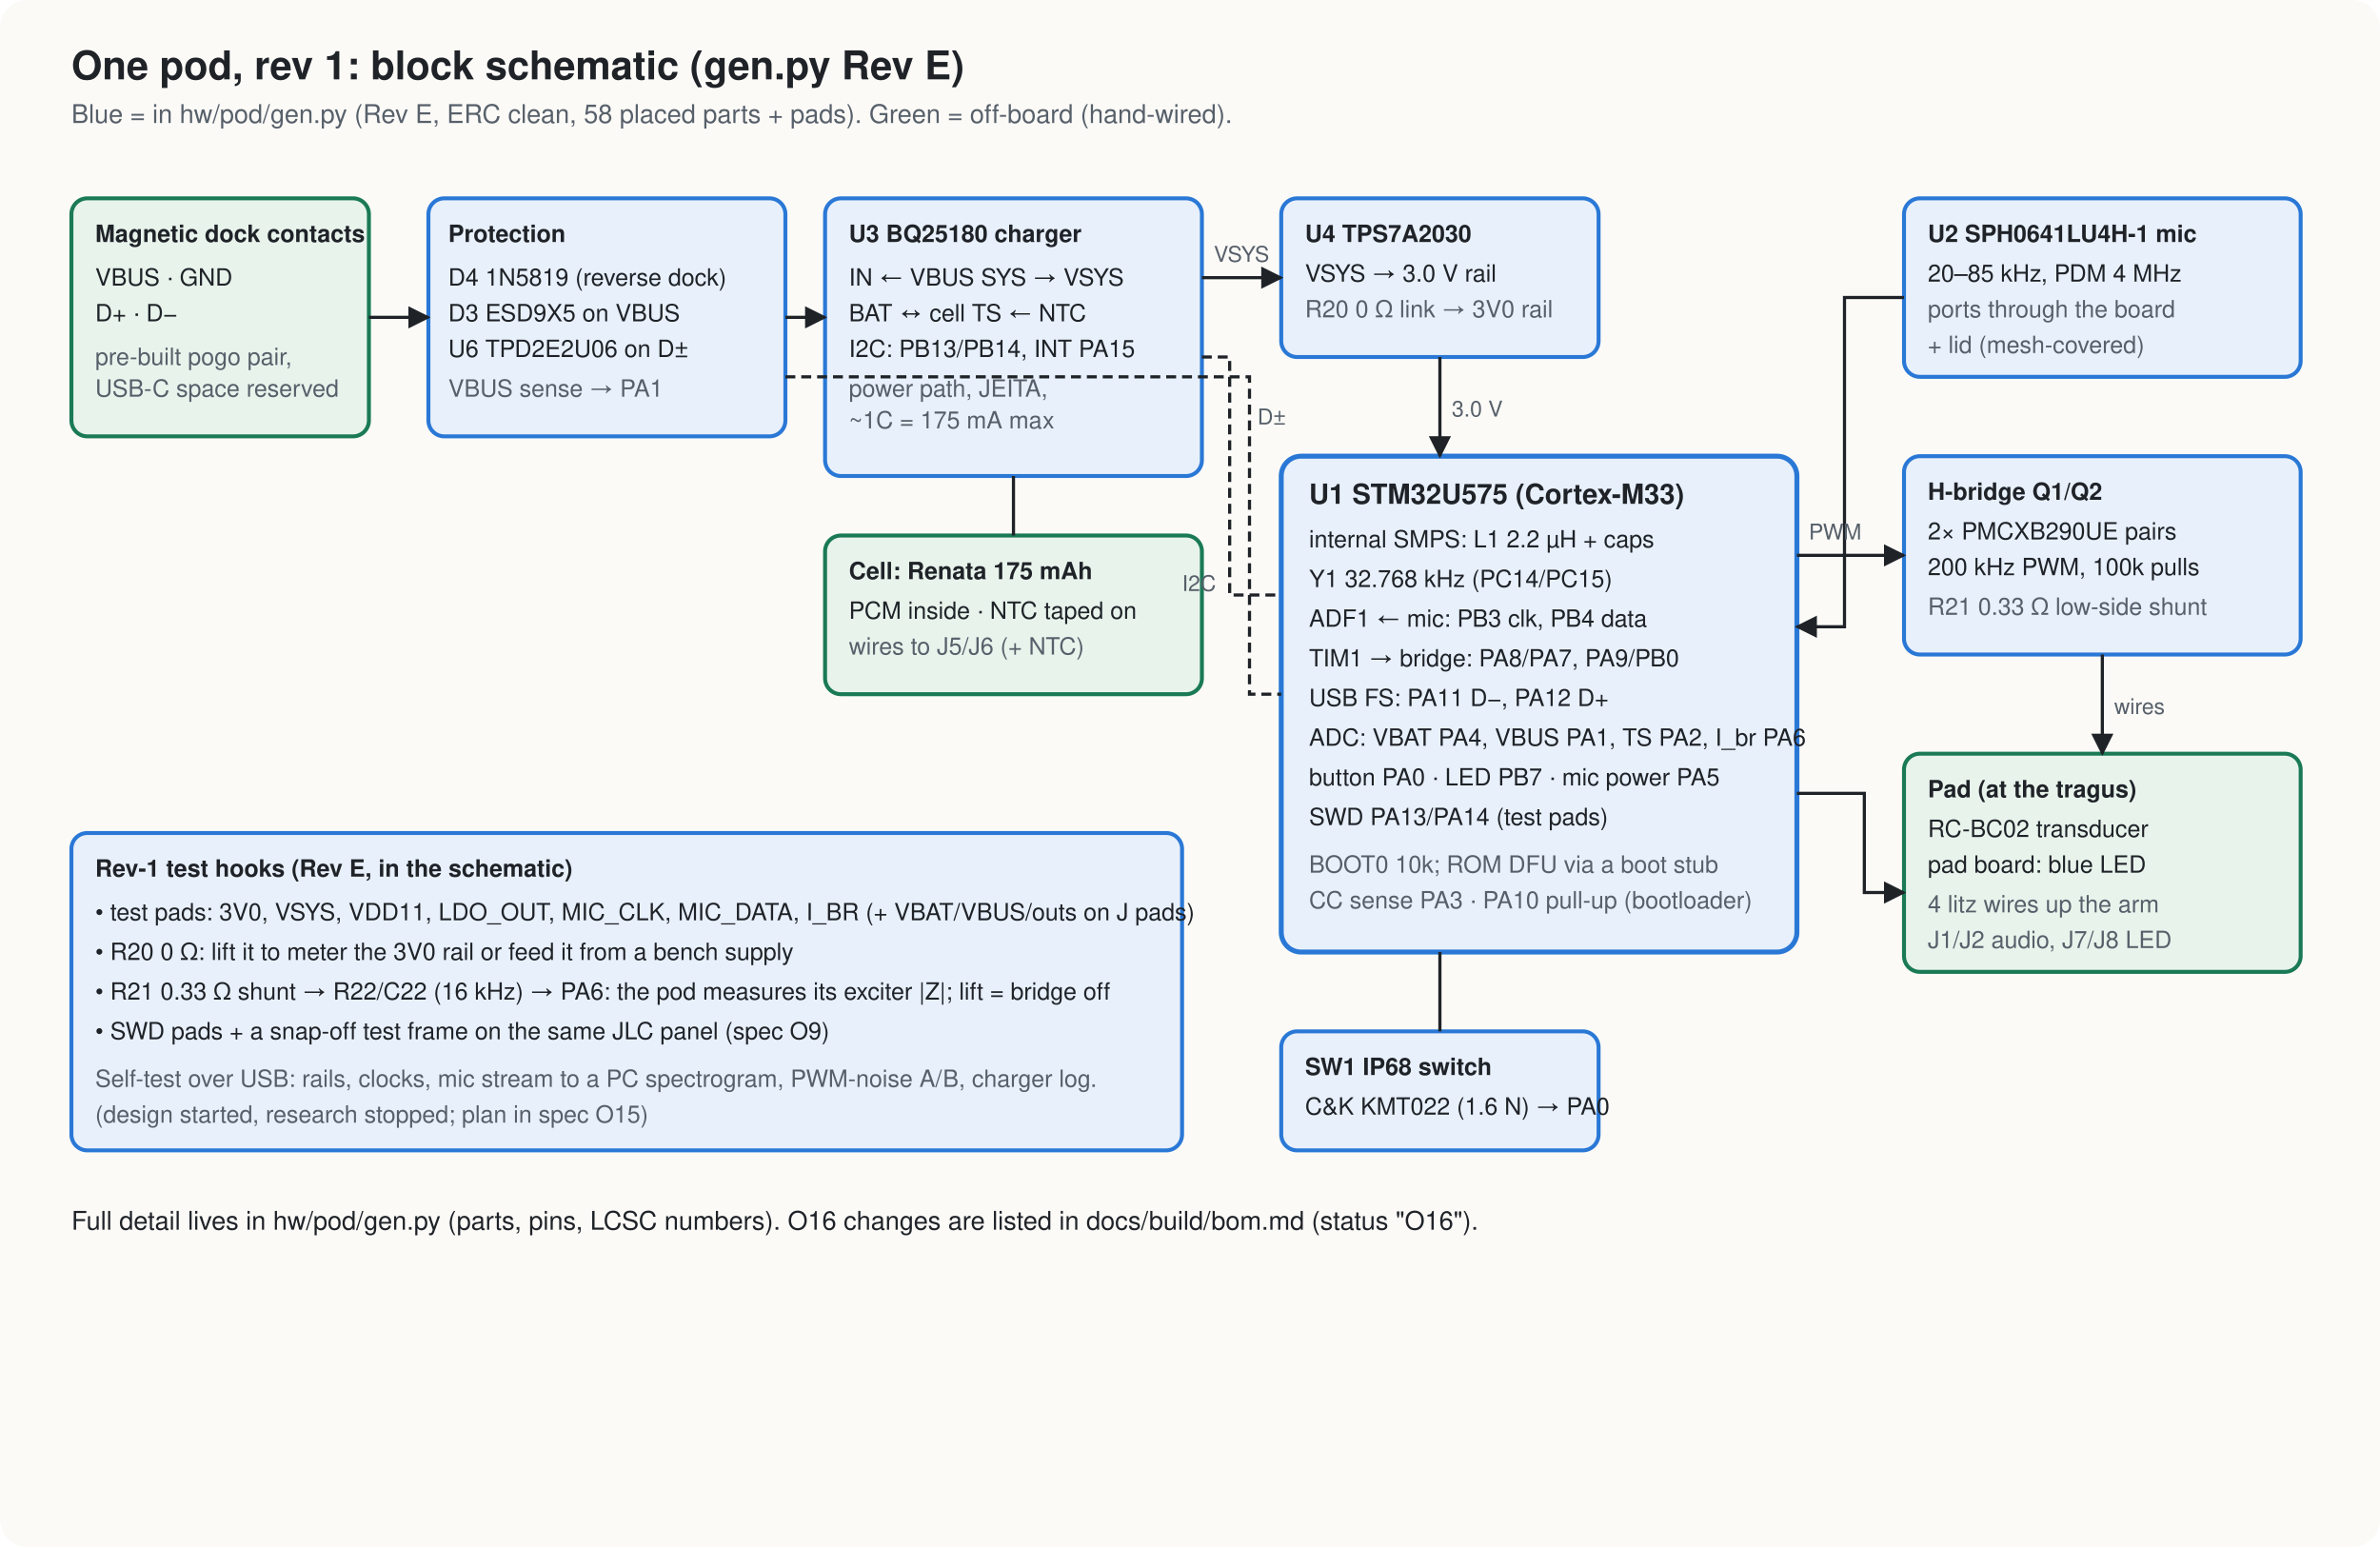
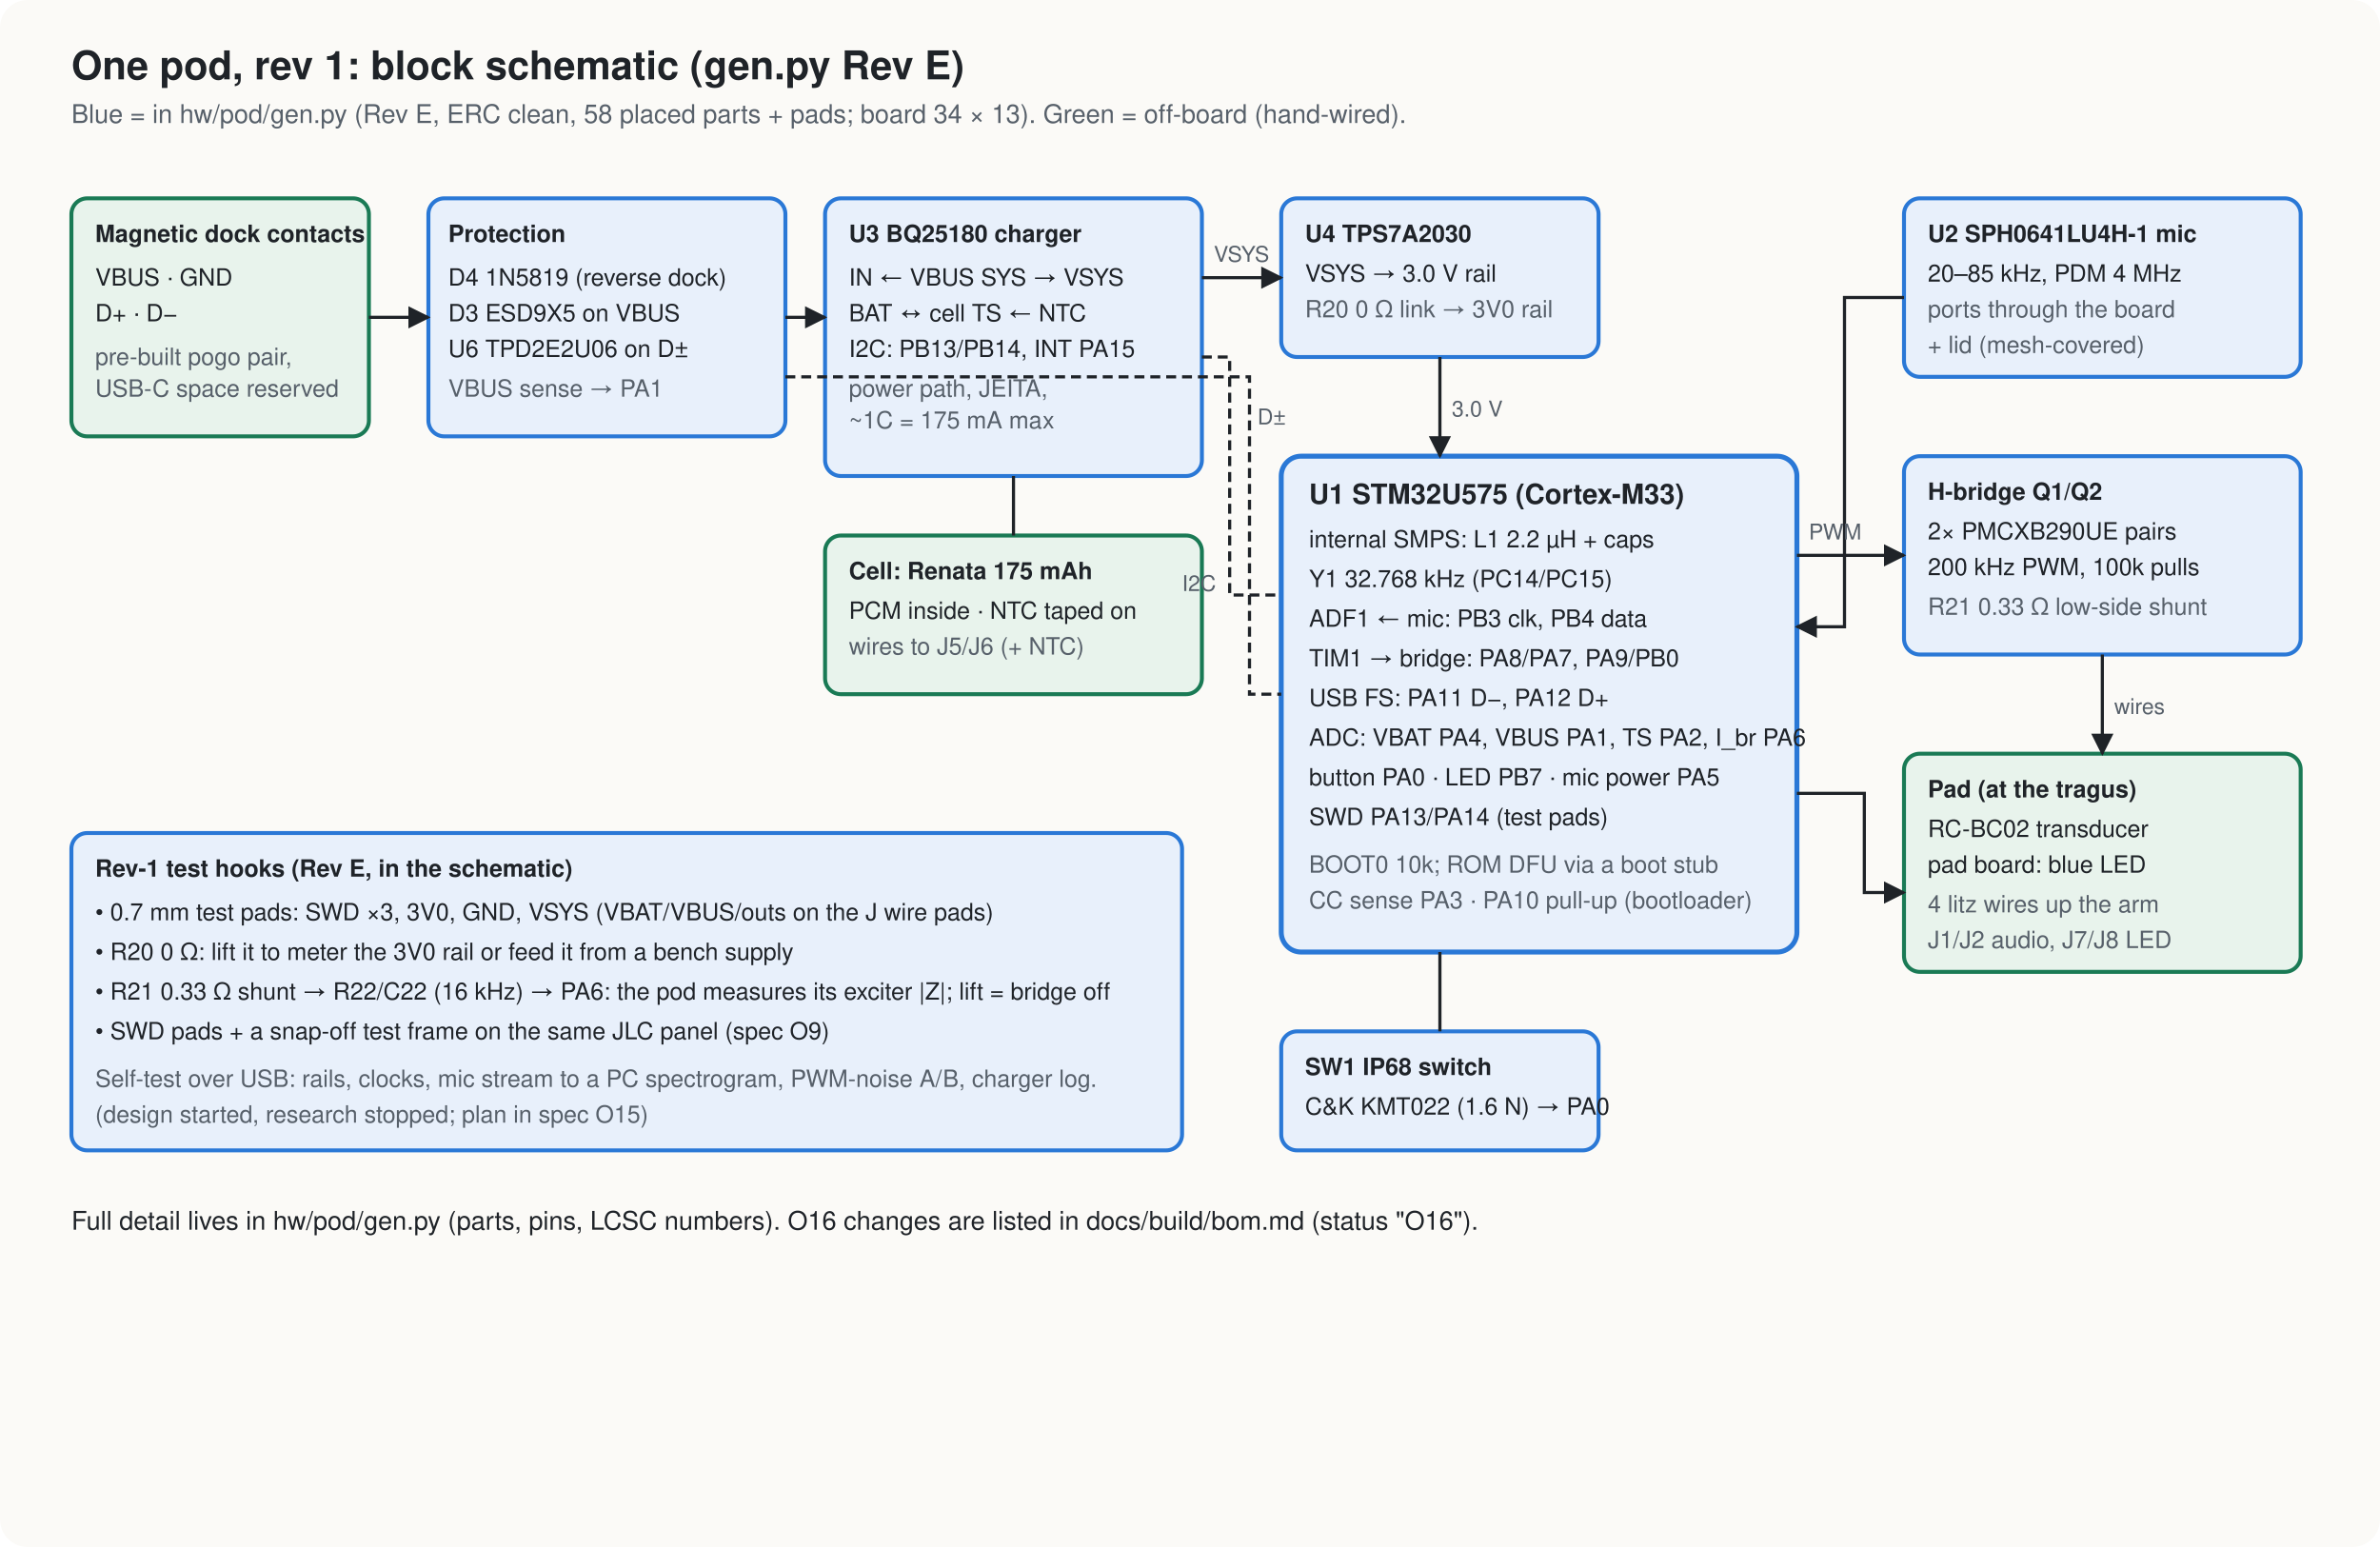
<svg xmlns="http://www.w3.org/2000/svg" viewBox="0 0 1200 780" role="img" aria-label="Block schematic of one pod, rev 1. Dock contacts (VBUS, GND, D+, D-) through protection into a BQ25180 charger with power path; the charger feeds VSYS and charges the 175 mAh cell, with an NTC on the cell. VSYS feeds a 3.0 V LDO for the MCU, mic and bridge. The STM32U575 MCU on its internal switching regulator connects to the ultrasonic mic on ADF1, drives an H-bridge of two transistor pairs that feeds the bone-conduction transducer through the arm wires, drives the pad LED, reads the IP68 button, battery and USB sense dividers, talks to the charger over I2C, and does USB full speed for firmware updates." font-family="Helvetica, Arial, sans-serif">
  <defs>
    <marker id="a" viewBox="0 0 10 10" refX="9" refY="5" markerWidth="7" markerHeight="7" orient="auto">
      <path d="M0,0 L10,5 L0,10 z" fill="#1f2328" />
    </marker>
  </defs>
  <rect width="1200" height="780" rx="14" fill="#fbfaf7" />
  <text x="36" y="40" font-size="20" font-weight="700" fill="#1f2328">One pod, rev 1: block schematic (gen.py Rev E)</text>
-   <text x="36" y="62" font-size="13" fill="#57606a">Blue = in hw/pod/gen.py (Rev E, ERC clean, 58 placed parts + pads). Green = off-board (hand-wired).</text>
+   <text x="36" y="62" font-size="13" fill="#57606a">Blue = in hw/pod/gen.py (Rev E, ERC clean, 58 placed parts + pads; board 34 × 13). Green = off-board (hand-wired).</text>
  <g font-size="12" fill="#1f2328">
    <rect x="36" y="100" width="150" height="120" rx="8" fill="#e8f3ec" stroke="#1a7a55" stroke-width="2" />
    <text x="48" y="122" font-weight="700">Magnetic dock contacts</text>
    <text x="48" y="144">VBUS · GND</text>
    <text x="48" y="162">D+ · D−</text>
    <text x="48" y="184" fill="#57606a">pre-built pogo pair,</text>
    <text x="48" y="200" fill="#57606a">USB-C space reserved</text>
    <rect x="216" y="100" width="180" height="120" rx="8" fill="#e8f0fb" stroke="#2a78d6" stroke-width="2" />
    <text x="226" y="122" font-weight="700">Protection</text>
    <text x="226" y="144">D4 1N5819 (reverse dock)</text>
    <text x="226" y="162">D3 ESD9X5 on VBUS</text>
    <text x="226" y="180">U6 TPD2E2U06 on D±</text>
    <text x="226" y="200" fill="#57606a">VBUS sense → PA1</text>
    <rect x="416" y="100" width="190" height="140" rx="8" fill="#e8f0fb" stroke="#2a78d6" stroke-width="2" />
    <text x="428" y="122" font-weight="700">U3 BQ25180 charger</text>
    <text x="428" y="144">IN ← VBUS   SYS → VSYS</text>
    <text x="428" y="162">BAT ↔ cell   TS ← NTC</text>
    <text x="428" y="180">I2C: PB13/PB14, INT PA15</text>
    <text x="428" y="200" fill="#57606a">power path, JEITA,</text>
    <text x="428" y="216" fill="#57606a">~1C = 175 mA max</text>
    <rect x="416" y="270" width="190" height="80" rx="8" fill="#e8f3ec" stroke="#1a7a55" stroke-width="2" />
    <text x="428" y="292" font-weight="700">Cell: Renata 175 mAh</text>
    <text x="428" y="312">PCM inside · NTC taped on</text>
    <text x="428" y="330" fill="#57606a">wires to J5/J6 (+ NTC)</text>
    <rect x="646" y="100" width="160" height="80" rx="8" fill="#e8f0fb" stroke="#2a78d6" stroke-width="2" />
    <text x="658" y="122" font-weight="700">U4 TPS7A2030</text>
    <text x="658" y="142">VSYS → 3.0 V rail</text>
    <text x="658" y="160" fill="#57606a">R20 0 Ω link → 3V0 rail</text>
    <rect x="646" y="230" width="260" height="250" rx="10" fill="#e8f0fb" stroke="#2a78d6" stroke-width="2.5" />
    <text x="660" y="254" font-size="14" font-weight="700">U1 STM32U575 (Cortex-M33)</text>
    <text x="660" y="276">internal SMPS: L1 2.2 µH + caps</text>
    <text x="660" y="296">Y1 32.768 kHz (PC14/PC15)</text>
    <text x="660" y="316">ADF1 ← mic: PB3 clk, PB4 data</text>
    <text x="660" y="336">TIM1 → bridge: PA8/PA7, PA9/PB0</text>
    <text x="660" y="356">USB FS: PA11 D−, PA12 D+</text>
    <text x="660" y="376">ADC: VBAT PA4, VBUS PA1, TS PA2, I_br PA6</text>
    <text x="660" y="396">button PA0 · LED PB7 · mic power PA5</text>
    <text x="660" y="416">SWD PA13/PA14 (test pads)</text>
    <text x="660" y="440" fill="#57606a">BOOT0 10k; ROM DFU via a boot stub</text>
    <text x="660" y="458" fill="#57606a">CC sense PA3 · PA10 pull-up (bootloader)</text>
    <rect x="960" y="100" width="200" height="90" rx="8" fill="#e8f0fb" stroke="#2a78d6" stroke-width="2" />
    <text x="972" y="122" font-weight="700">U2 SPH0641LU4H-1 mic</text>
    <text x="972" y="142">20–85 kHz, PDM 4 MHz</text>
    <text x="972" y="160" fill="#57606a">ports through the board</text>
    <text x="972" y="178" fill="#57606a">+ lid (mesh-covered)</text>
    <rect x="960" y="230" width="200" height="100" rx="8" fill="#e8f0fb" stroke="#2a78d6" stroke-width="2" />
    <text x="972" y="252" font-weight="700">H-bridge Q1/Q2</text>
    <text x="972" y="272">2× PMCXB290UE pairs</text>
    <text x="972" y="290">200 kHz PWM, 100k pulls</text>
    <text x="972" y="310" fill="#57606a">R21 0.33 Ω low-side shunt</text>
    <rect x="960" y="380" width="200" height="110" rx="8" fill="#e8f3ec" stroke="#1a7a55" stroke-width="2" />
    <text x="972" y="402" font-weight="700">Pad (at the tragus)</text>
    <text x="972" y="422">RC-BC02 transducer</text>
    <text x="972" y="440">pad board: blue LED</text>
    <text x="972" y="460" fill="#57606a">4 litz wires up the arm</text>
    <text x="972" y="478" fill="#57606a">J1/J2 audio, J7/J8 LED</text>
    <rect x="646" y="520" width="160" height="60" rx="8" fill="#e8f0fb" stroke="#2a78d6" stroke-width="2" />
    <text x="658" y="542" font-weight="700">SW1 IP68 switch</text>
    <text x="658" y="562">C&amp;K KMT022 (1.6 N) → PA0</text>
    <rect x="36" y="420" width="560" height="160" rx="8" fill="#e8f0fb" stroke="#2a78d6" stroke-width="2" />
    <text x="48" y="442" font-weight="700">Rev-1 test hooks (Rev E, in the schematic)</text>
-     <text x="48" y="464">• test pads: 3V0, VSYS, VDD11, LDO_OUT, MIC_CLK, MIC_DATA, I_BR (+ VBAT/VBUS/outs on J pads)</text>
+     <text x="48" y="464">• 0.7 mm test pads: SWD ×3, 3V0, GND, VSYS (VBAT/VBUS/outs on the J wire pads)</text>
    <text x="48" y="484">• R20 0 Ω: lift it to meter the 3V0 rail or feed it from a bench supply</text>
    <text x="48" y="504">• R21 0.33 Ω shunt → R22/C22 (16 kHz) → PA6: the pod measures its exciter |Z|; lift = bridge off</text>
    <text x="48" y="524">• SWD pads + a snap-off test frame on the same JLC panel (spec O9)</text>
    <text x="48" y="548" fill="#57606a">Self-test over USB: rails, clocks, mic stream to a PC spectrogram, PWM-noise A/B, charger log.</text>
    <text x="48" y="566" fill="#57606a">(design started, research stopped; plan in spec O15)</text>
  </g>
  <g stroke="#1f2328" stroke-width="1.6" fill="none">
    <line x1="186" y1="160" x2="216" y2="160" marker-end="url(#a)" />
    <line x1="396" y1="160" x2="416" y2="160" marker-end="url(#a)" />
    <line x1="606" y1="140" x2="646" y2="140" marker-end="url(#a)" />
    <line x1="511" y1="240" x2="511" y2="270" />
    <line x1="726" y1="180" x2="726" y2="230" marker-end="url(#a)" />
    <path d="M960,150 L930,150 L930,316 L906,316" marker-end="url(#a)" />
    <line x1="906" y1="280" x2="960" y2="280" marker-end="url(#a)" />
    <line x1="1060" y1="330" x2="1060" y2="380" marker-end="url(#a)" />
    <path d="M906,400 L940,400 L940,450 L960,450" marker-end="url(#a)" />
    <line x1="726" y1="480" x2="726" y2="520" />
    <path d="M396,190 L630,190 L630,350 L646,350" stroke-dasharray="5 3" />
    <path d="M606,180 L620,180 L620,300 L646,300" stroke-dasharray="5 3" />
  </g>
  <g font-size="11" fill="#57606a">
    <text x="612" y="132">VSYS</text>
    <text x="732" y="210">3.0 V</text>
    <text x="912" y="272">PWM</text>
    <text x="1066" y="360">wires</text>
    <text x="634" y="214">D±</text>
    <text x="596" y="298">I2C</text>
  </g>
  <text x="36" y="620" font-size="13" fill="#1f2328">Full detail lives in hw/pod/gen.py (parts, pins, LCSC numbers). O16 changes are listed in docs/build/bom.md (status "O16").</text>
</svg>
